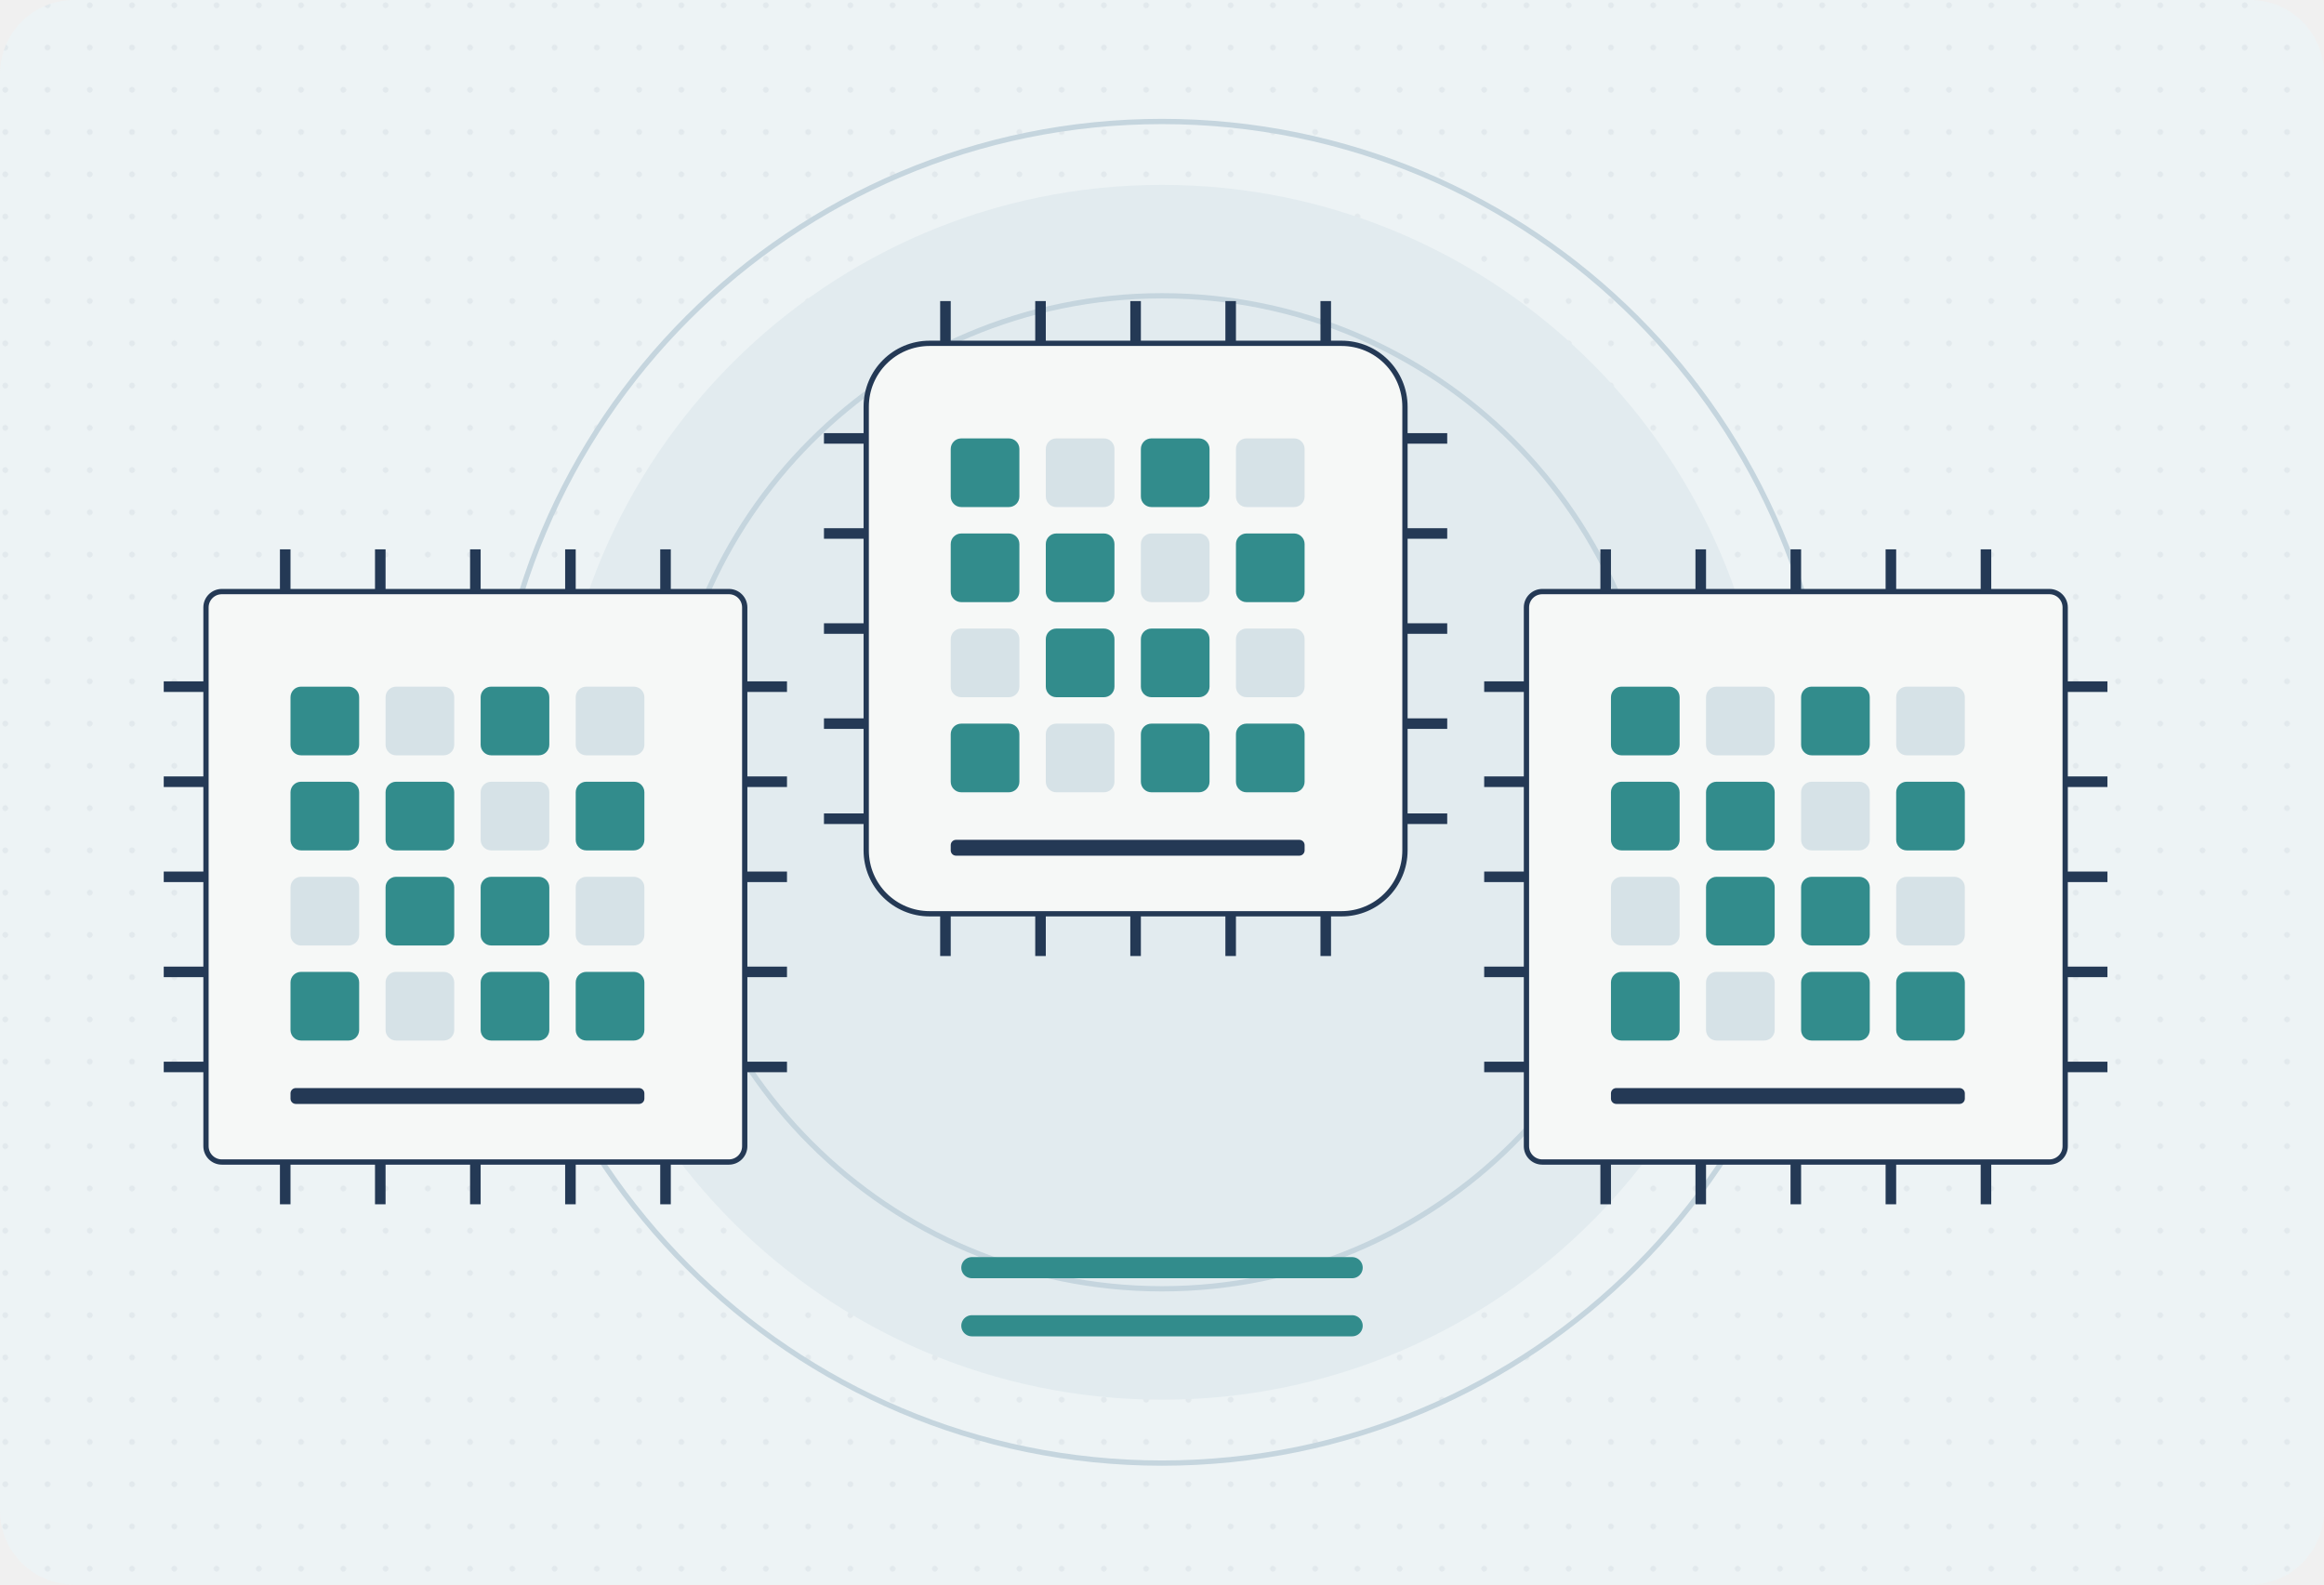
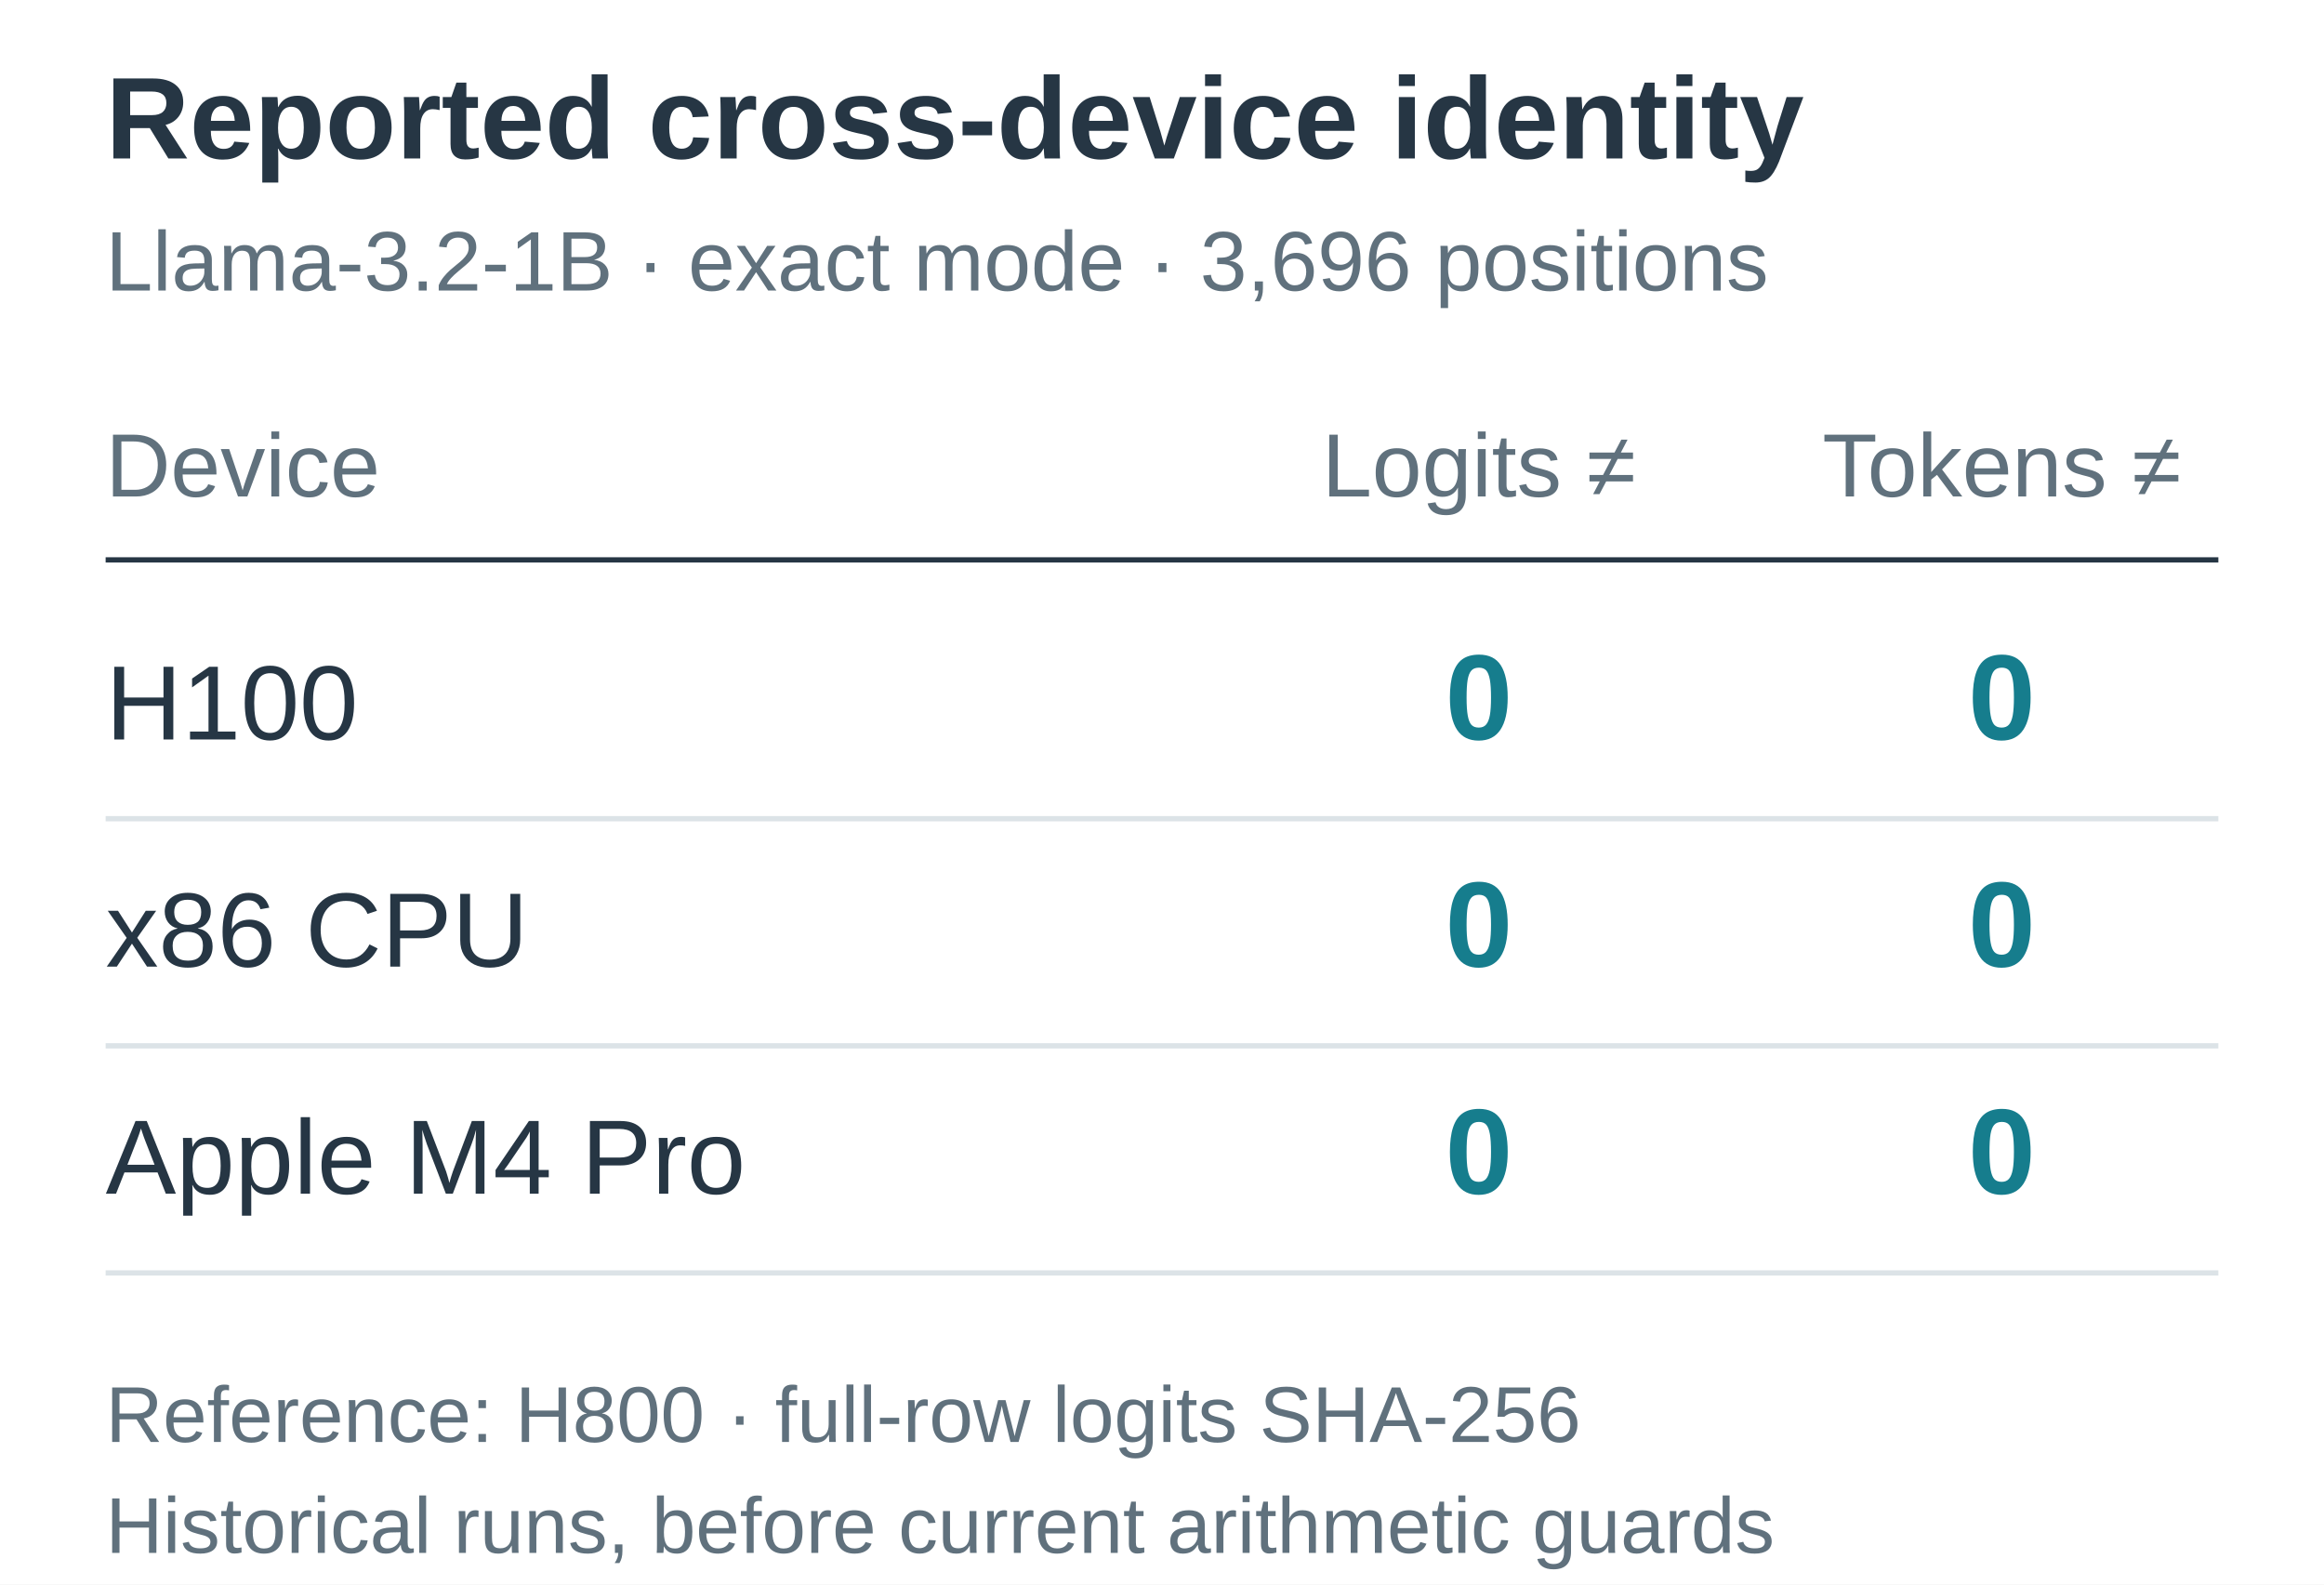
<svg xmlns="http://www.w3.org/2000/svg" viewBox="0 0 440 300" role="img" aria-labelledby="title desc">
-   <defs>
-     <pattern id="grain" width="8" height="8" patternUnits="userSpaceOnUse">
-       <circle cx="1" cy="1" r=".55" fill="#243955" opacity=".055" />
-     </pattern>
-     <clipPath id="frame">
-       <rect width="440" height="300" rx="14" />
-     </clipPath>
-   </defs>
-   <g clip-path="url(#frame)">
-     <rect width="440" height="300" fill="#edf3f5" />
-     <rect width="440" height="300" fill="url(#grain)" />
-     <circle cx="220" cy="150" r="115" fill="#e2ebef" stroke="none" stroke-width="1" />
-     <circle cx="220" cy="150" r="94" fill="none" stroke="#c5d5de" stroke-width="1" />
-     <circle cx="220" cy="150" r="127" fill="none" stroke="#c5d5de" stroke-width="1" />
-     <path d="M54 104v8 M54 220v8" stroke="#243955" stroke-width="2" fill="none" />
-     <path d="M31 130h8 M141 130h8" stroke="#243955" stroke-width="2" fill="none" />
-     <path d="M72 104v8 M72 220v8" stroke="#243955" stroke-width="2" fill="none" />
-     <path d="M31 148h8 M141 148h8" stroke="#243955" stroke-width="2" fill="none" />
-     <path d="M90 104v8 M90 220v8" stroke="#243955" stroke-width="2" fill="none" />
-     <path d="M31 166h8 M141 166h8" stroke="#243955" stroke-width="2" fill="none" />
-     <path d="M108 104v8 M108 220v8" stroke="#243955" stroke-width="2" fill="none" />
-     <path d="M31 184h8 M141 184h8" stroke="#243955" stroke-width="2" fill="none" />
-     <path d="M126 104v8 M126 220v8" stroke="#243955" stroke-width="2" fill="none" />
-     <path d="M31 202h8 M141 202h8" stroke="#243955" stroke-width="2" fill="none" />
-     <rect x="39" y="112" width="102" height="108" rx="3" fill="#f6f8f7" stroke="#243955" opacity="1" />
-     <rect x="55" y="130" width="13" height="13" rx="2" fill="#328c8c" stroke="none" opacity="1" />
-     <rect x="73" y="130" width="13" height="13" rx="2" fill="#d6e2e7" stroke="none" opacity="1" />
-     <rect x="91" y="130" width="13" height="13" rx="2" fill="#328c8c" stroke="none" opacity="1" />
-     <rect x="109" y="130" width="13" height="13" rx="2" fill="#d6e2e7" stroke="none" opacity="1" />
-     <rect x="55" y="148" width="13" height="13" rx="2" fill="#328c8c" stroke="none" opacity="1" />
-     <rect x="73" y="148" width="13" height="13" rx="2" fill="#328c8c" stroke="none" opacity="1" />
-     <rect x="91" y="148" width="13" height="13" rx="2" fill="#d6e2e7" stroke="none" opacity="1" />
-     <rect x="109" y="148" width="13" height="13" rx="2" fill="#328c8c" stroke="none" opacity="1" />
-     <rect x="55" y="166" width="13" height="13" rx="2" fill="#d6e2e7" stroke="none" opacity="1" />
-     <rect x="73" y="166" width="13" height="13" rx="2" fill="#328c8c" stroke="none" opacity="1" />
-     <rect x="91" y="166" width="13" height="13" rx="2" fill="#328c8c" stroke="none" opacity="1" />
-     <rect x="109" y="166" width="13" height="13" rx="2" fill="#d6e2e7" stroke="none" opacity="1" />
-     <rect x="55" y="184" width="13" height="13" rx="2" fill="#328c8c" stroke="none" opacity="1" />
-     <rect x="73" y="184" width="13" height="13" rx="2" fill="#d6e2e7" stroke="none" opacity="1" />
-     <rect x="91" y="184" width="13" height="13" rx="2" fill="#328c8c" stroke="none" opacity="1" />
-     <rect x="109" y="184" width="13" height="13" rx="2" fill="#328c8c" stroke="none" opacity="1" />
-     <rect x="55" y="206" width="67" height="3" rx="1" fill="#243955" stroke="none" opacity="1" />
-     <path d="M179 57v8 M179 173v8" stroke="#243955" stroke-width="2" fill="none" />
-     <path d="M156 83h8 M266 83h8" stroke="#243955" stroke-width="2" fill="none" />
-     <path d="M197 57v8 M197 173v8" stroke="#243955" stroke-width="2" fill="none" />
-     <path d="M156 101h8 M266 101h8" stroke="#243955" stroke-width="2" fill="none" />
-     <path d="M215 57v8 M215 173v8" stroke="#243955" stroke-width="2" fill="none" />
-     <path d="M156 119h8 M266 119h8" stroke="#243955" stroke-width="2" fill="none" />
-     <path d="M233 57v8 M233 173v8" stroke="#243955" stroke-width="2" fill="none" />
-     <path d="M156 137h8 M266 137h8" stroke="#243955" stroke-width="2" fill="none" />
-     <path d="M251 57v8 M251 173v8" stroke="#243955" stroke-width="2" fill="none" />
-     <path d="M156 155h8 M266 155h8" stroke="#243955" stroke-width="2" fill="none" />
-     <rect x="164" y="65" width="102" height="108" rx="12" fill="#f6f8f7" stroke="#243955" opacity="1" />
-     <rect x="180" y="83" width="13" height="13" rx="2" fill="#328c8c" stroke="none" opacity="1" />
-     <rect x="198" y="83" width="13" height="13" rx="2" fill="#d6e2e7" stroke="none" opacity="1" />
-     <rect x="216" y="83" width="13" height="13" rx="2" fill="#328c8c" stroke="none" opacity="1" />
-     <rect x="234" y="83" width="13" height="13" rx="2" fill="#d6e2e7" stroke="none" opacity="1" />
-     <rect x="180" y="101" width="13" height="13" rx="2" fill="#328c8c" stroke="none" opacity="1" />
-     <rect x="198" y="101" width="13" height="13" rx="2" fill="#328c8c" stroke="none" opacity="1" />
-     <rect x="216" y="101" width="13" height="13" rx="2" fill="#d6e2e7" stroke="none" opacity="1" />
-     <rect x="234" y="101" width="13" height="13" rx="2" fill="#328c8c" stroke="none" opacity="1" />
-     <rect x="180" y="119" width="13" height="13" rx="2" fill="#d6e2e7" stroke="none" opacity="1" />
-     <rect x="198" y="119" width="13" height="13" rx="2" fill="#328c8c" stroke="none" opacity="1" />
-     <rect x="216" y="119" width="13" height="13" rx="2" fill="#328c8c" stroke="none" opacity="1" />
-     <rect x="234" y="119" width="13" height="13" rx="2" fill="#d6e2e7" stroke="none" opacity="1" />
-     <rect x="180" y="137" width="13" height="13" rx="2" fill="#328c8c" stroke="none" opacity="1" />
-     <rect x="198" y="137" width="13" height="13" rx="2" fill="#d6e2e7" stroke="none" opacity="1" />
-     <rect x="216" y="137" width="13" height="13" rx="2" fill="#328c8c" stroke="none" opacity="1" />
-     <rect x="234" y="137" width="13" height="13" rx="2" fill="#328c8c" stroke="none" opacity="1" />
-     <rect x="180" y="159" width="67" height="3" rx="1" fill="#243955" stroke="none" opacity="1" />
-     <path d="M304 104v8 M304 220v8" stroke="#243955" stroke-width="2" fill="none" />
-     <path d="M281 130h8 M391 130h8" stroke="#243955" stroke-width="2" fill="none" />
-     <path d="M322 104v8 M322 220v8" stroke="#243955" stroke-width="2" fill="none" />
-     <path d="M281 148h8 M391 148h8" stroke="#243955" stroke-width="2" fill="none" />
-     <path d="M340 104v8 M340 220v8" stroke="#243955" stroke-width="2" fill="none" />
-     <path d="M281 166h8 M391 166h8" stroke="#243955" stroke-width="2" fill="none" />
-     <path d="M358 104v8 M358 220v8" stroke="#243955" stroke-width="2" fill="none" />
-     <path d="M281 184h8 M391 184h8" stroke="#243955" stroke-width="2" fill="none" />
-     <path d="M376 104v8 M376 220v8" stroke="#243955" stroke-width="2" fill="none" />
-     <path d="M281 202h8 M391 202h8" stroke="#243955" stroke-width="2" fill="none" />
-     <rect x="289" y="112" width="102" height="108" rx="3" fill="#f6f8f7" stroke="#243955" opacity="1" />
-     <rect x="305" y="130" width="13" height="13" rx="2" fill="#328c8c" stroke="none" opacity="1" />
-     <rect x="323" y="130" width="13" height="13" rx="2" fill="#d6e2e7" stroke="none" opacity="1" />
-     <rect x="341" y="130" width="13" height="13" rx="2" fill="#328c8c" stroke="none" opacity="1" />
-     <rect x="359" y="130" width="13" height="13" rx="2" fill="#d6e2e7" stroke="none" opacity="1" />
-     <rect x="305" y="148" width="13" height="13" rx="2" fill="#328c8c" stroke="none" opacity="1" />
-     <rect x="323" y="148" width="13" height="13" rx="2" fill="#328c8c" stroke="none" opacity="1" />
-     <rect x="341" y="148" width="13" height="13" rx="2" fill="#d6e2e7" stroke="none" opacity="1" />
-     <rect x="359" y="148" width="13" height="13" rx="2" fill="#328c8c" stroke="none" opacity="1" />
-     <rect x="305" y="166" width="13" height="13" rx="2" fill="#d6e2e7" stroke="none" opacity="1" />
-     <rect x="323" y="166" width="13" height="13" rx="2" fill="#328c8c" stroke="none" opacity="1" />
-     <rect x="341" y="166" width="13" height="13" rx="2" fill="#328c8c" stroke="none" opacity="1" />
-     <rect x="359" y="166" width="13" height="13" rx="2" fill="#d6e2e7" stroke="none" opacity="1" />
-     <rect x="305" y="184" width="13" height="13" rx="2" fill="#328c8c" stroke="none" opacity="1" />
-     <rect x="323" y="184" width="13" height="13" rx="2" fill="#d6e2e7" stroke="none" opacity="1" />
-     <rect x="341" y="184" width="13" height="13" rx="2" fill="#328c8c" stroke="none" opacity="1" />
-     <rect x="359" y="184" width="13" height="13" rx="2" fill="#328c8c" stroke="none" opacity="1" />
-     <rect x="305" y="206" width="67" height="3" rx="1" fill="#243955" stroke="none" opacity="1" />
-     <path d="M184 240h72 M184 251h72" stroke="#328c8c" stroke-width="4" fill="none" stroke-linecap="round" />
+   <rect width="440" height="300" fill="white" />
+   <g font-family="Arial,Helvetica,sans-serif">
+     <text x="20" y="30" font-size="22" fill="#263644" font-weight="600" text-anchor="start">Reported cross-device identity</text>
+     <text x="20" y="55" font-size="16" fill="#60717d" font-weight="400" text-anchor="start">Llama-3.2-1B · exact mode · 3,696 positions</text>
+     <text x="20" y="94" font-size="17" fill="#60717d" font-weight="400" text-anchor="start">Device</text>
+     <text x="280" y="94" font-size="17" fill="#60717d" font-weight="400" text-anchor="middle">Logits ≠</text>
+     <text x="379" y="94" font-size="17" fill="#60717d" font-weight="400" text-anchor="middle">Tokens ≠</text>
+     <path d="M20 106H420" stroke="#263644" stroke-width="1" />
+     <text x="20" y="140" font-size="20" fill="#263644" font-weight="400" text-anchor="start">H100</text>
+     <text x="280" y="140" font-size="23" fill="#167d8d" font-weight="600" text-anchor="middle">0</text>
+     <text x="379" y="140" font-size="23" fill="#167d8d" font-weight="600" text-anchor="middle">0</text>
+     <path d="M20 155H420" stroke="#dce3e7" stroke-width="1" />
+     <text x="20" y="183" font-size="20" fill="#263644" font-weight="400" text-anchor="start">x86 CPU</text>
+     <text x="280" y="183" font-size="23" fill="#167d8d" font-weight="600" text-anchor="middle">0</text>
+     <text x="379" y="183" font-size="23" fill="#167d8d" font-weight="600" text-anchor="middle">0</text>
+     <path d="M20 198H420" stroke="#dce3e7" stroke-width="1" />
+     <text x="20" y="226" font-size="20" fill="#263644" font-weight="400" text-anchor="start">Apple M4 Pro</text>
+     <text x="280" y="226" font-size="23" fill="#167d8d" font-weight="600" text-anchor="middle">0</text>
+     <text x="379" y="226" font-size="23" fill="#167d8d" font-weight="600" text-anchor="middle">0</text>
+     <path d="M20 241H420" stroke="#dce3e7" stroke-width="1" />
+     <text x="20" y="273" font-size="15" fill="#60717d" font-weight="400" text-anchor="start">Reference: H800 · full-row logits SHA-256</text>
+     <text x="20" y="294" font-size="15" fill="#60717d" font-weight="400" text-anchor="start">Historical runs, before current arithmetic guards</text>
  </g>
</svg>
